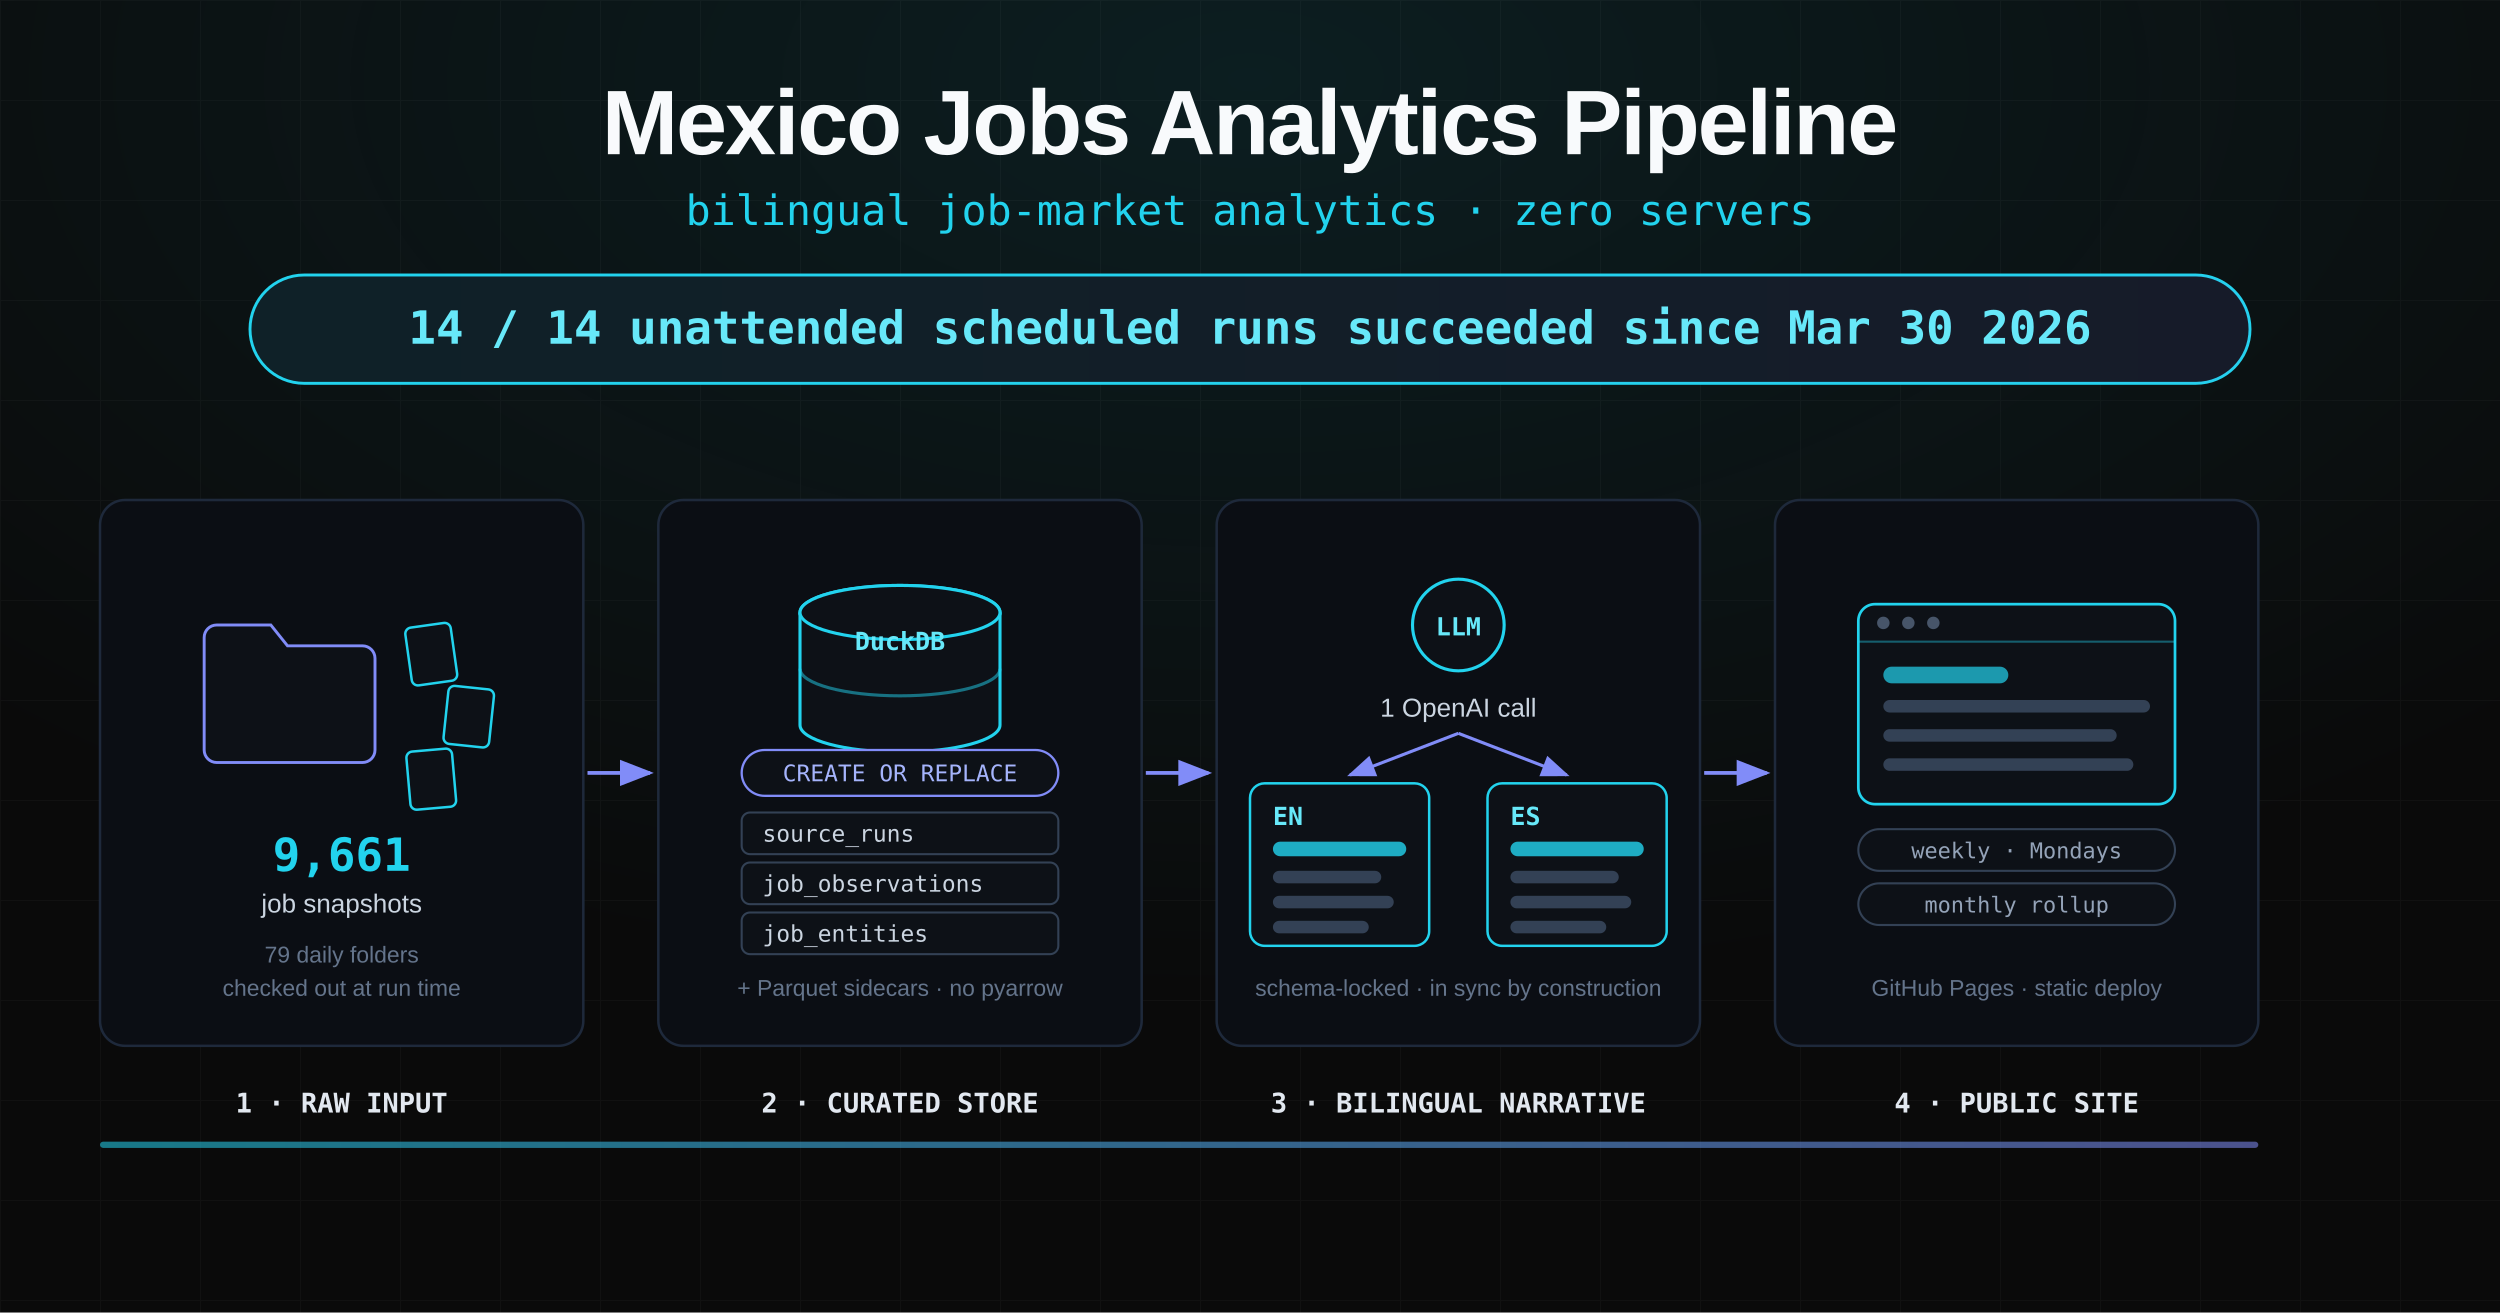
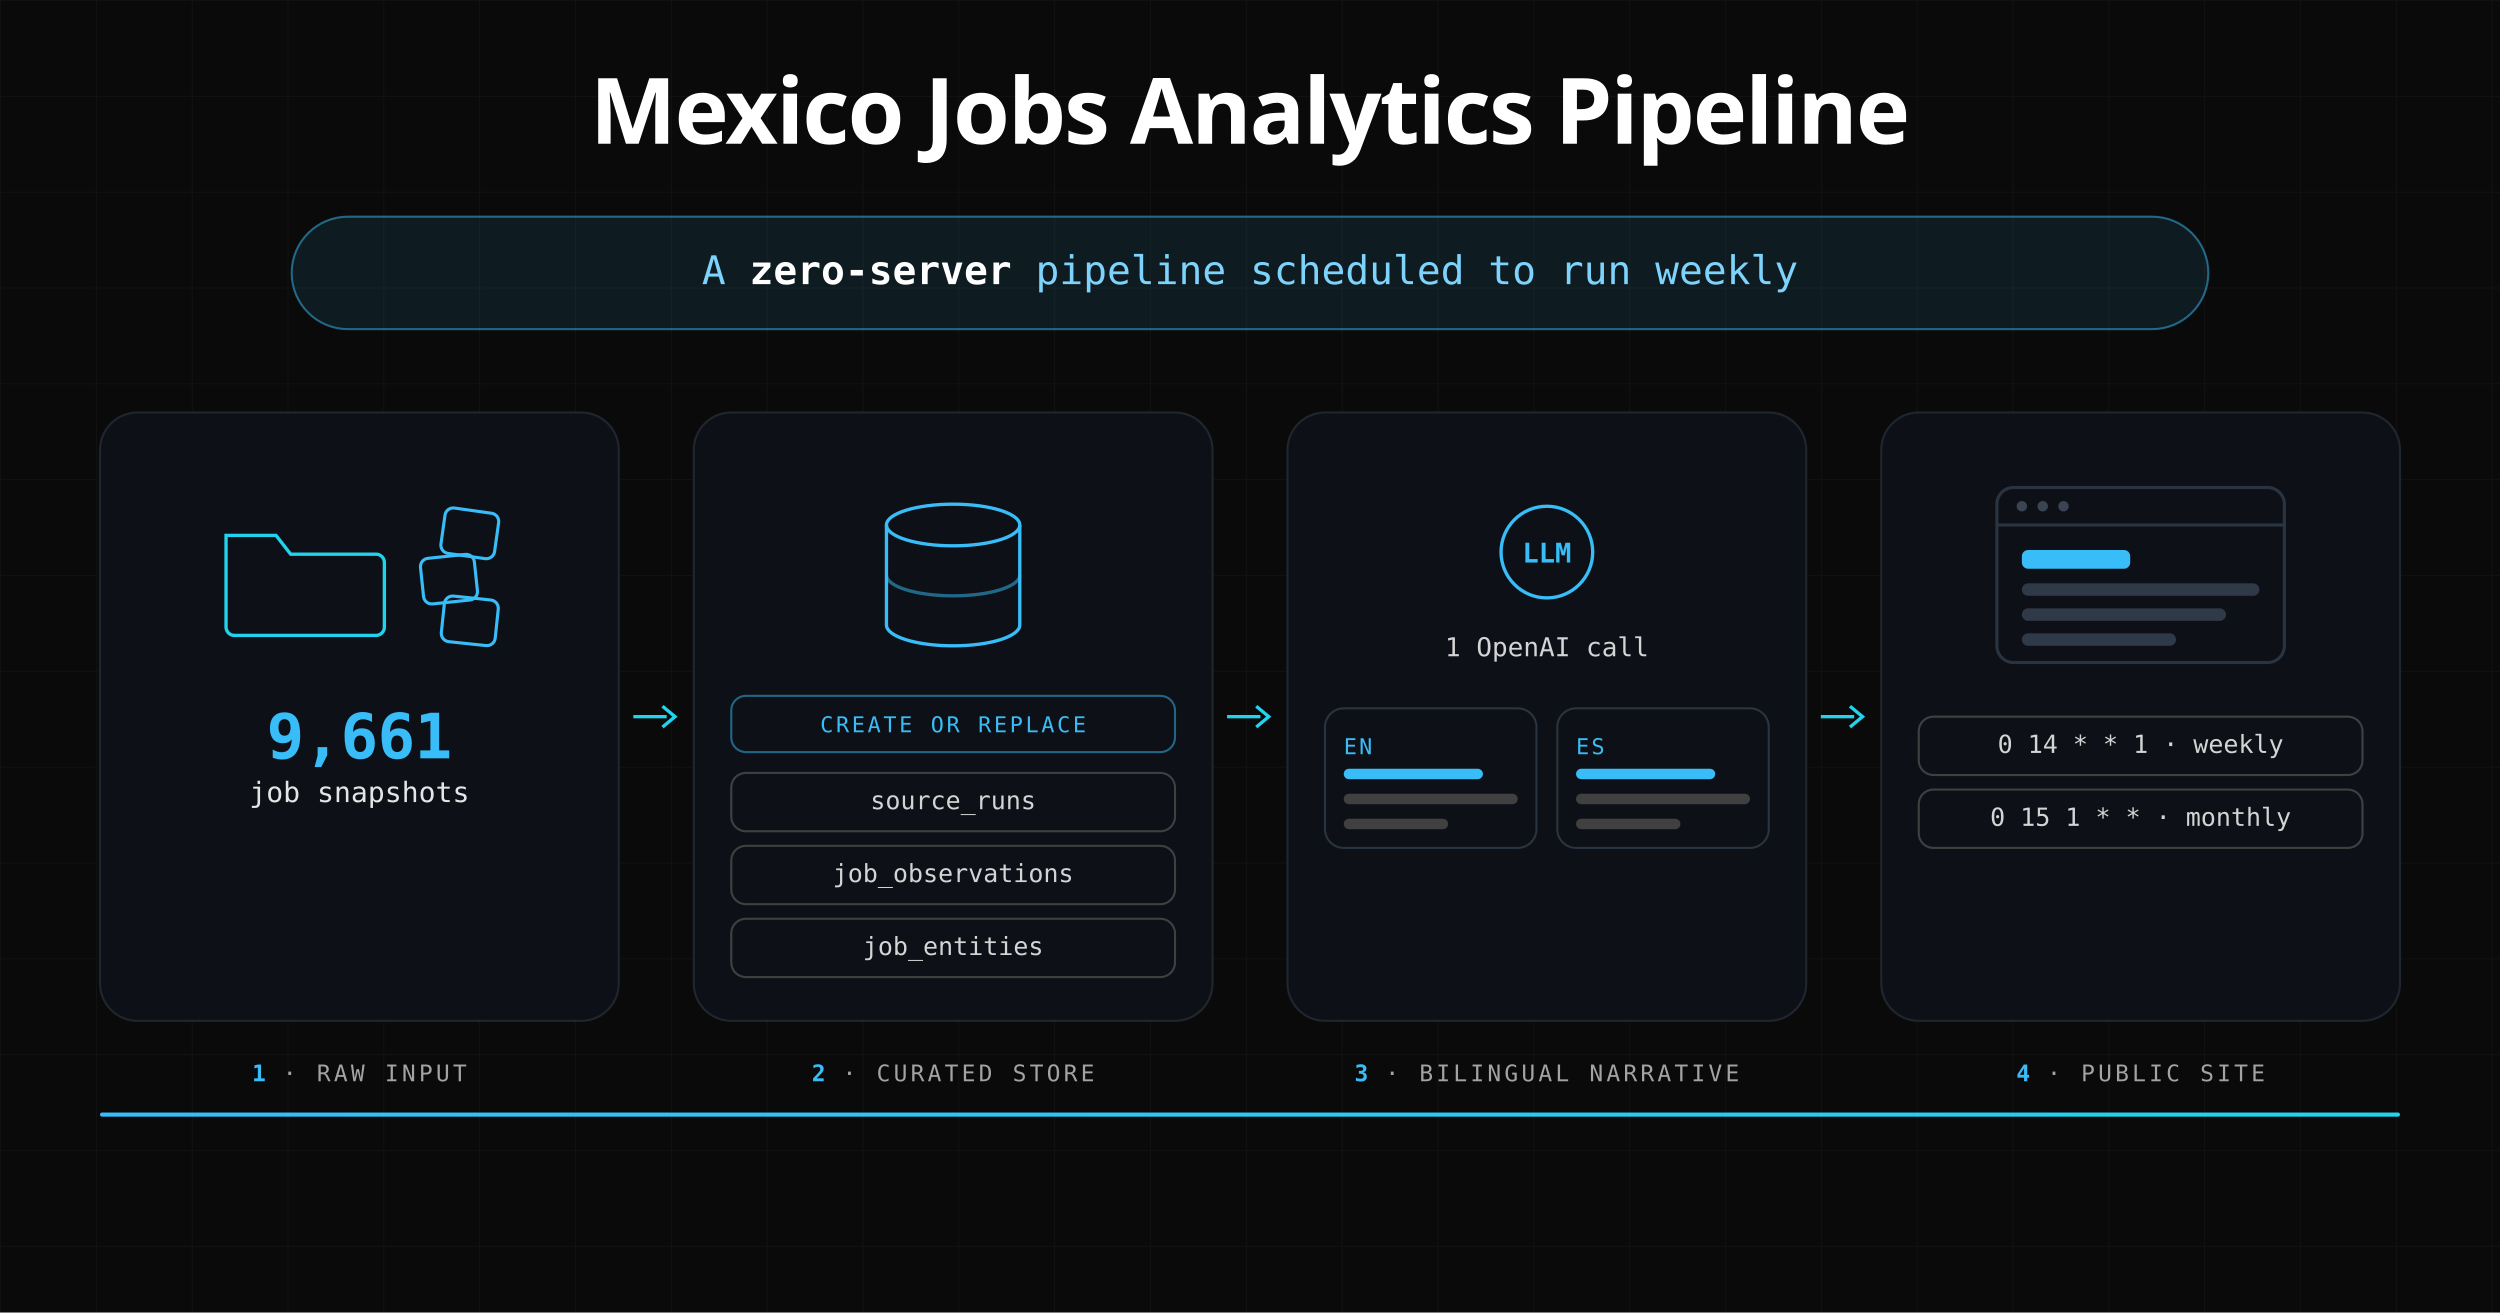
- <svg xmlns="http://www.w3.org/2000/svg" width="1200" height="630" viewBox="0 0 1200 630" font-family="ui-sans-serif, system-ui, Segoe UI, Arial, sans-serif">
+ <svg xmlns="http://www.w3.org/2000/svg" width="1200" height="630" viewBox="0 0 1200 630" font-family="'Geist Mono', ui-monospace, monospace">
  <defs>
-     <linearGradient id="ci" x1="0" y1="0" x2="1" y2="0">
-       <stop offset="0" stop-color="#22d3ee" />
-       <stop offset="1" stop-color="#818cf8" />
+     <pattern id="grid" width="46" height="46" patternUnits="userSpaceOnUse">
+       <path d="M46 0 H0 V46" fill="none" stroke="#ffffff" stroke-opacity="0.03" stroke-width="1" />
+     </pattern>
+     <linearGradient id="rule" x1="0" y1="0" x2="1" y2="0">
+       <stop offset="0" stop-color="#38bdf8" />
+       <stop offset="1" stop-color="#22d3ee" />
    </linearGradient>
-     <radialGradient id="glow" cx="50%" cy="6%" r="70%">
-       <stop offset="0" stop-color="#22d3ee" stop-opacity="0.10" />
-       <stop offset="1" stop-color="#22d3ee" stop-opacity="0" />
-     </radialGradient>
-     <pattern id="grid" width="48" height="48" patternUnits="userSpaceOnUse">
-       <path d="M48 0 H0 V48" fill="none" stroke="#ffffff" stroke-opacity="0.03" stroke-width="1" />
-     </pattern>
-     <marker id="ac" markerWidth="9" markerHeight="7" refX="8" refY="3.5" orient="auto">
-       <polygon points="0 0, 9 3.5, 0 7" fill="#818cf8" />
-     </marker>
  </defs>
  <rect width="1200" height="630" fill="#0a0a0a" />
  <rect width="1200" height="630" fill="url(#grid)" />
-   <rect width="1200" height="630" fill="url(#glow)" />
-   <text x="600" y="74" text-anchor="middle" fill="#f8fafc" font-size="44" font-weight="700" letter-spacing="-1">Mexico Jobs Analytics Pipeline</text>
-   <text x="600" y="108" text-anchor="middle" fill="#22d3ee" font-size="20" font-family="ui-monospace, SFMono-Regular, Menlo, monospace">bilingual job-market analytics · zero servers</text>
-   <rect x="120" y="132" width="960" height="52" rx="26" fill="#0d1117" stroke="#22d3ee" stroke-width="1.4" />
-   <rect x="120" y="132" width="960" height="52" rx="26" fill="url(#ci)" fill-opacity="0.08" />
-   <text x="600" y="165" text-anchor="middle" fill="#67e8f9" font-size="22" font-weight="700" font-family="ui-monospace, SFMono-Regular, Menlo, monospace">14 / 14 unattended scheduled runs succeeded since Mar 30 2026</text>
-   <g fill="#0b0e14" stroke="#1e293b" stroke-width="1.2">
-     <rect x="48" y="240" width="232" height="262" rx="12" />
-     <rect x="316" y="240" width="232" height="262" rx="12" />
-     <rect x="584" y="240" width="232" height="262" rx="12" />
-     <rect x="852" y="240" width="232" height="262" rx="12" />
+   <text x="600" y="69" text-anchor="middle" font-family="'Geist', system-ui, sans-serif" font-size="44" font-weight="700" letter-spacing="-0.88" fill="#ffffff">Mexico Jobs Analytics Pipeline</text>
+   <rect x="140" y="104" width="920" height="54" rx="27" fill="#38bdf8" fill-opacity="0.1" stroke="#38bdf8" stroke-opacity="0.5" stroke-width="1" />
+   <text x="600" y="131" text-anchor="middle" dominant-baseline="middle" font-size="19" fill="#7dd3fc">A <tspan fill="#ffffff" font-weight="600">zero-server</tspan> pipeline scheduled to run weekly</text>
+   <g fill="#0d1117" stroke="#20262e" stroke-width="1">
+     <rect x="48" y="198" width="249" height="292" rx="18" />
+     <rect x="333" y="198" width="249" height="292" rx="18" />
+     <rect x="618" y="198" width="249" height="292" rx="18" />
+     <rect x="903" y="198" width="249" height="292" rx="18" />
  </g>
-   <g stroke="#818cf8" stroke-width="1.8">
-     <line x1="282" y1="371" x2="312" y2="371" marker-end="url(#ac)" />
-     <line x1="550" y1="371" x2="580" y2="371" marker-end="url(#ac)" />
-     <line x1="818" y1="371" x2="848" y2="371" marker-end="url(#ac)" />
+   <g fill="none" stroke="#22d3ee" stroke-width="1.6">
+     <g transform="translate(304,338)">
+       <path d="M0 6 H16" />
+       <path d="M14 1 L20 6 L14 11" />
+     </g>
+     <g transform="translate(589,338)">
+       <path d="M0 6 H16" />
+       <path d="M14 1 L20 6 L14 11" />
+     </g>
+     <g transform="translate(874,338)">
+       <path d="M0 6 H16" />
+       <path d="M14 1 L20 6 L14 11" />
+     </g>
  </g>
+   <g transform="translate(102.5,239)">
+     <path d="M6 18 H30 L37 27 H78 A4 4 0 0 1 82 31 V62 A4 4 0 0 1 78 66 H10 A4 4 0 0 1 6 62 Z" fill="none" stroke="#22d3ee" stroke-width="1.6" />
+   </g>
+   <g transform="translate(198.5,239)" fill="none" stroke="#38bdf8" stroke-width="1.5">
+     <rect x="14" y="6" width="26" height="22" rx="4" transform="rotate(8 27 17)" />
+     <rect x="4" y="28" width="26" height="22" rx="4" transform="rotate(-6 17 39)" />
+     <rect x="14" y="48" width="26" height="22" rx="4" transform="rotate(6 27 59)" />
+   </g>
+   <text x="172.5" y="364" text-anchor="middle" font-size="30" font-weight="700" letter-spacing="-0.3" fill="#38bdf8">9,661</text>
+   <text x="172.5" y="385" text-anchor="middle" font-size="13.5" fill="#e5e5e5">job snapshots</text>
+   <g transform="translate(407.5,230)" fill="none" stroke="#38bdf8" stroke-width="1.6">
+     <ellipse cx="50" cy="22" rx="32" ry="10" />
+     <path d="M18 22 V70 A32 10 0 0 0 82 70 V22" />
+     <path d="M18 46 A32 10 0 0 0 82 46" opacity="0.5" />
+   </g>
+   <rect x="351" y="334" width="213" height="27" rx="7" fill="none" stroke="#38bdf8" stroke-opacity="0.5" stroke-width="1" />
+   <text x="457.5" y="348.5" text-anchor="middle" dominant-baseline="middle" font-size="10.5" letter-spacing="1.26" fill="#38bdf8">CREATE OR REPLACE</text>
+   <g fill="none" stroke="#404040" stroke-width="1">
+     <rect x="351" y="371" width="213" height="28" rx="7" />
+     <rect x="351" y="406" width="213" height="28" rx="7" />
+     <rect x="351" y="441" width="213" height="28" rx="7" />
+   </g>
+   <g text-anchor="middle" dominant-baseline="middle" font-size="12" fill="#d4d4d4">
+     <text x="457.5" y="385">source_runs</text>
+     <text x="457.5" y="420">job_observations</text>
+     <text x="457.5" y="455">job_entities</text>
+   </g>
+   <g transform="translate(714.5,237)">
+     <circle cx="28" cy="28" r="22" fill="none" stroke="#38bdf8" stroke-width="1.6" />
+     <text x="28" y="33" text-anchor="middle" font-size="13" font-weight="700" fill="#38bdf8">LLM</text>
+   </g>
+   <text x="742.5" y="315" text-anchor="middle" font-size="12.5" fill="#d4d4d4">1 OpenAI call</text>
+   <g fill="none" stroke="#2a3340" stroke-width="1">
+     <rect x="636" y="340" width="101.5" height="67" rx="9" />
+     <rect x="747.5" y="340" width="101.5" height="67" rx="9" />
+   </g>
+   <text x="645" y="362" font-size="10.5" letter-spacing="1.05" fill="#38bdf8">EN</text>
+   <text x="756.5" y="362" font-size="10.5" letter-spacing="1.05" fill="#38bdf8">ES</text>
  <g>
-     <path d="M104 300 h26 l8 10 h36 a6 6 0 0 1 6 6 v44 a6 6 0 0 1 -6 6 h-70 a6 6 0 0 1 -6 -6 v-54 a6 6 0 0 1 6 -6 z" fill="#0d1117" stroke="#818cf8" stroke-width="1.4" />
-     <g fill="#0d1117" stroke="#22d3ee" stroke-width="1.2">
-       <rect x="196" y="300" width="22" height="28" rx="3" transform="rotate(-8 207 314)" />
-       <rect x="214" y="330" width="22" height="28" rx="3" transform="rotate(6 225 344)" />
-       <rect x="196" y="360" width="22" height="28" rx="3" transform="rotate(-5 207 374)" />
-     </g>
-     <text x="164" y="418" text-anchor="middle" fill="#22d3ee" font-size="22" font-weight="700" font-family="ui-monospace, SFMono-Regular, Menlo, monospace">9,661</text>
-     <text x="164" y="438" text-anchor="middle" fill="#cbd5e1" font-size="12.5">job snapshots</text>
-     <text x="164" y="462" text-anchor="middle" fill="#64748b" font-size="11">79 daily folders</text>
-     <text x="164" y="478" text-anchor="middle" fill="#64748b" font-size="11">checked out at run time</text>
+     <rect x="645" y="369" width="66.8" height="5" rx="2.5" fill="#38bdf8" />
+     <rect x="645" y="381" width="83.5" height="5" rx="2.5" fill="#404040" />
+     <rect x="645" y="393" width="50.1" height="5" rx="2.5" fill="#404040" />
+     <rect x="756.5" y="369" width="66.8" height="5" rx="2.5" fill="#38bdf8" />
+     <rect x="756.5" y="381" width="83.5" height="5" rx="2.5" fill="#404040" />
+     <rect x="756.5" y="393" width="50.1" height="5" rx="2.5" fill="#404040" />
  </g>
-   <g>
-     <g stroke="#22d3ee" stroke-width="1.5" fill="#0d1117">
-       <ellipse cx="432" cy="294" rx="48" ry="13" />
-       <path d="M384 294 V348 A48 13 0 0 0 480 348 V294" />
-       <ellipse cx="432" cy="294" rx="48" ry="13" fill="#0d1117" />
-       <path d="M384 321 A48 13 0 0 0 480 321" fill="none" stroke-opacity="0.5" />
-     </g>
-     <text x="432" y="312" text-anchor="middle" fill="#67e8f9" font-size="12" font-weight="700" font-family="ui-monospace, SFMono-Regular, Menlo, monospace">DuckDB</text>
-     <rect x="356" y="360" width="152" height="22" rx="11" fill="#0d1117" stroke="#818cf8" stroke-width="1.1" />
-     <text x="432" y="375" text-anchor="middle" fill="#a5b4fc" font-size="11" font-family="ui-monospace, SFMono-Regular, Menlo, monospace">CREATE OR REPLACE</text>
-     <g font-size="11" font-family="ui-monospace, SFMono-Regular, Menlo, monospace">
-       <rect x="356" y="390" width="152" height="20" rx="4" fill="#0d1117" stroke="#334155" />
-       <text x="366" y="404" fill="#cbd5e1">source_runs</text>
-       <rect x="356" y="414" width="152" height="20" rx="4" fill="#0d1117" stroke="#334155" />
-       <text x="366" y="428" fill="#cbd5e1">job_observations</text>
-       <rect x="356" y="438" width="152" height="20" rx="4" fill="#0d1117" stroke="#334155" />
-       <text x="366" y="452" fill="#cbd5e1">job_entities</text>
-     </g>
-     <text x="432" y="478" text-anchor="middle" fill="#64748b" font-size="11">+ Parquet sidecars · no pyarrow</text>
+   <g transform="translate(952.5,226)">
+     <rect x="6" y="8" width="138" height="84" rx="8" fill="none" stroke="#2a3340" stroke-width="1.5" />
+     <path d="M6 26 H144" stroke="#2a3340" stroke-width="1.5" />
+     <circle cx="18" cy="17" r="2.5" fill="#3a4452" />
+     <circle cx="28" cy="17" r="2.5" fill="#3a4452" />
+     <circle cx="38" cy="17" r="2.5" fill="#3a4452" />
+     <rect x="18" y="38" width="52" height="9" rx="3" fill="#38bdf8" />
+     <rect x="18" y="54" width="114" height="6" rx="3" fill="#2f3947" />
+     <rect x="18" y="66" width="98" height="6" rx="3" fill="#2f3947" />
+     <rect x="18" y="78" width="74" height="6" rx="3" fill="#2f3947" />
  </g>
-   <g>
-     <circle cx="700" cy="300" r="22" fill="#0d1117" stroke="#22d3ee" stroke-width="1.5" />
-     <text x="700" y="305" text-anchor="middle" fill="#67e8f9" font-size="12" font-weight="700" font-family="ui-monospace, SFMono-Regular, Menlo, monospace">LLM</text>
-     <text x="700" y="344" text-anchor="middle" fill="#cbd5e1" font-size="12.5">1 OpenAI call</text>
-     <line x1="700" y1="352" x2="648" y2="372" stroke="#818cf8" stroke-width="1.5" marker-end="url(#ac)" />
-     <line x1="700" y1="352" x2="752" y2="372" stroke="#818cf8" stroke-width="1.5" marker-end="url(#ac)" />
-     <g>
-       <rect x="600" y="376" width="86" height="78" rx="7" fill="#0d1117" stroke="#22d3ee" stroke-width="1.2" />
-       <text x="611" y="396" fill="#67e8f9" font-size="12" font-weight="700" font-family="ui-monospace, SFMono-Regular, Menlo, monospace">EN</text>
-       <rect x="611" y="404" width="64" height="7" rx="3.5" fill="#22d3ee" opacity="0.8" />
-       <rect x="611" y="418" width="52" height="6" rx="3" fill="#334155" />
-       <rect x="611" y="430" width="58" height="6" rx="3" fill="#334155" />
-       <rect x="611" y="442" width="46" height="6" rx="3" fill="#334155" />
-     </g>
-     <g>
-       <rect x="714" y="376" width="86" height="78" rx="7" fill="#0d1117" stroke="#22d3ee" stroke-width="1.2" />
-       <text x="725" y="396" fill="#67e8f9" font-size="12" font-weight="700" font-family="ui-monospace, SFMono-Regular, Menlo, monospace">ES</text>
-       <rect x="725" y="404" width="64" height="7" rx="3.5" fill="#22d3ee" opacity="0.8" />
-       <rect x="725" y="418" width="52" height="6" rx="3" fill="#334155" />
-       <rect x="725" y="430" width="58" height="6" rx="3" fill="#334155" />
-       <rect x="725" y="442" width="46" height="6" rx="3" fill="#334155" />
-     </g>
-     <text x="700" y="478" text-anchor="middle" fill="#64748b" font-size="11">schema-locked · in sync by construction</text>
+   <g fill="none" stroke="#404040" stroke-width="1">
+     <rect x="921" y="344" width="213" height="28" rx="7" />
+     <rect x="921" y="379" width="213" height="28" rx="7" />
  </g>
-   <g>
-     <rect x="892" y="290" width="152" height="96" rx="8" fill="#0d1117" stroke="#22d3ee" stroke-width="1.3" />
-     <line x1="892" y1="308" x2="1044" y2="308" stroke="#22d3ee" stroke-opacity="0.4" />
-     <g fill="#475569">
-       <circle cx="904" cy="299" r="3" />
-       <circle cx="916" cy="299" r="3" />
-       <circle cx="928" cy="299" r="3" />
-     </g>
-     <rect x="904" y="320" width="60" height="8" rx="4" fill="#22d3ee" opacity="0.7" />
-     <rect x="904" y="336" width="128" height="6" rx="3" fill="#334155" />
-     <rect x="904" y="350" width="112" height="6" rx="3" fill="#334155" />
-     <rect x="904" y="364" width="120" height="6" rx="3" fill="#334155" />
-     <g font-size="10.5" font-family="ui-monospace, SFMono-Regular, Menlo, monospace">
-       <rect x="892" y="398" width="152" height="20" rx="10" fill="#0d1117" stroke="#334155" />
-       <text x="968" y="412" text-anchor="middle" fill="#94a3b8">weekly · Mondays</text>
-       <rect x="892" y="424" width="152" height="20" rx="10" fill="#0d1117" stroke="#334155" />
-       <text x="968" y="438" text-anchor="middle" fill="#94a3b8">monthly rollup</text>
-     </g>
-     <text x="968" y="478" text-anchor="middle" fill="#64748b" font-size="11">GitHub Pages · static deploy</text>
+   <g text-anchor="middle" dominant-baseline="middle" font-size="12" fill="#d4d4d4">
+     <text x="1027.5" y="358">0 14 * * 1 · weekly</text>
+     <text x="1027.5" y="393">0 15 1 * * · monthly</text>
  </g>
-   <g font-family="ui-monospace, SFMono-Regular, Menlo, monospace" font-size="13" font-weight="700" fill="#e2e8f0" text-anchor="middle">
-     <text x="164" y="534">1 · RAW INPUT</text>
-     <text x="432" y="534">2 · CURATED STORE</text>
-     <text x="700" y="534">3 · BILINGUAL NARRATIVE</text>
-     <text x="968" y="534">4 · PUBLIC SITE</text>
+   <g text-anchor="middle" font-size="11" letter-spacing="1.54" fill="#a3a3a3">
+     <text x="172.5" y="519">
+       <tspan font-weight="600" fill="#38bdf8">1</tspan> · RAW INPUT</text>
+     <text x="457.5" y="519">
+       <tspan font-weight="600" fill="#38bdf8">2</tspan> · CURATED STORE</text>
+     <text x="742.5" y="519">
+       <tspan font-weight="600" fill="#38bdf8">3</tspan> · BILINGUAL NARRATIVE</text>
+     <text x="1027.5" y="519">
+       <tspan font-weight="600" fill="#38bdf8">4</tspan> · PUBLIC SITE</text>
  </g>
-   <rect x="48" y="548" width="1036" height="3" rx="1.5" fill="url(#ci)" fill-opacity="0.55" />
+   <rect x="48" y="534" width="1104" height="2" rx="1" fill="url(#rule)" />
</svg>
